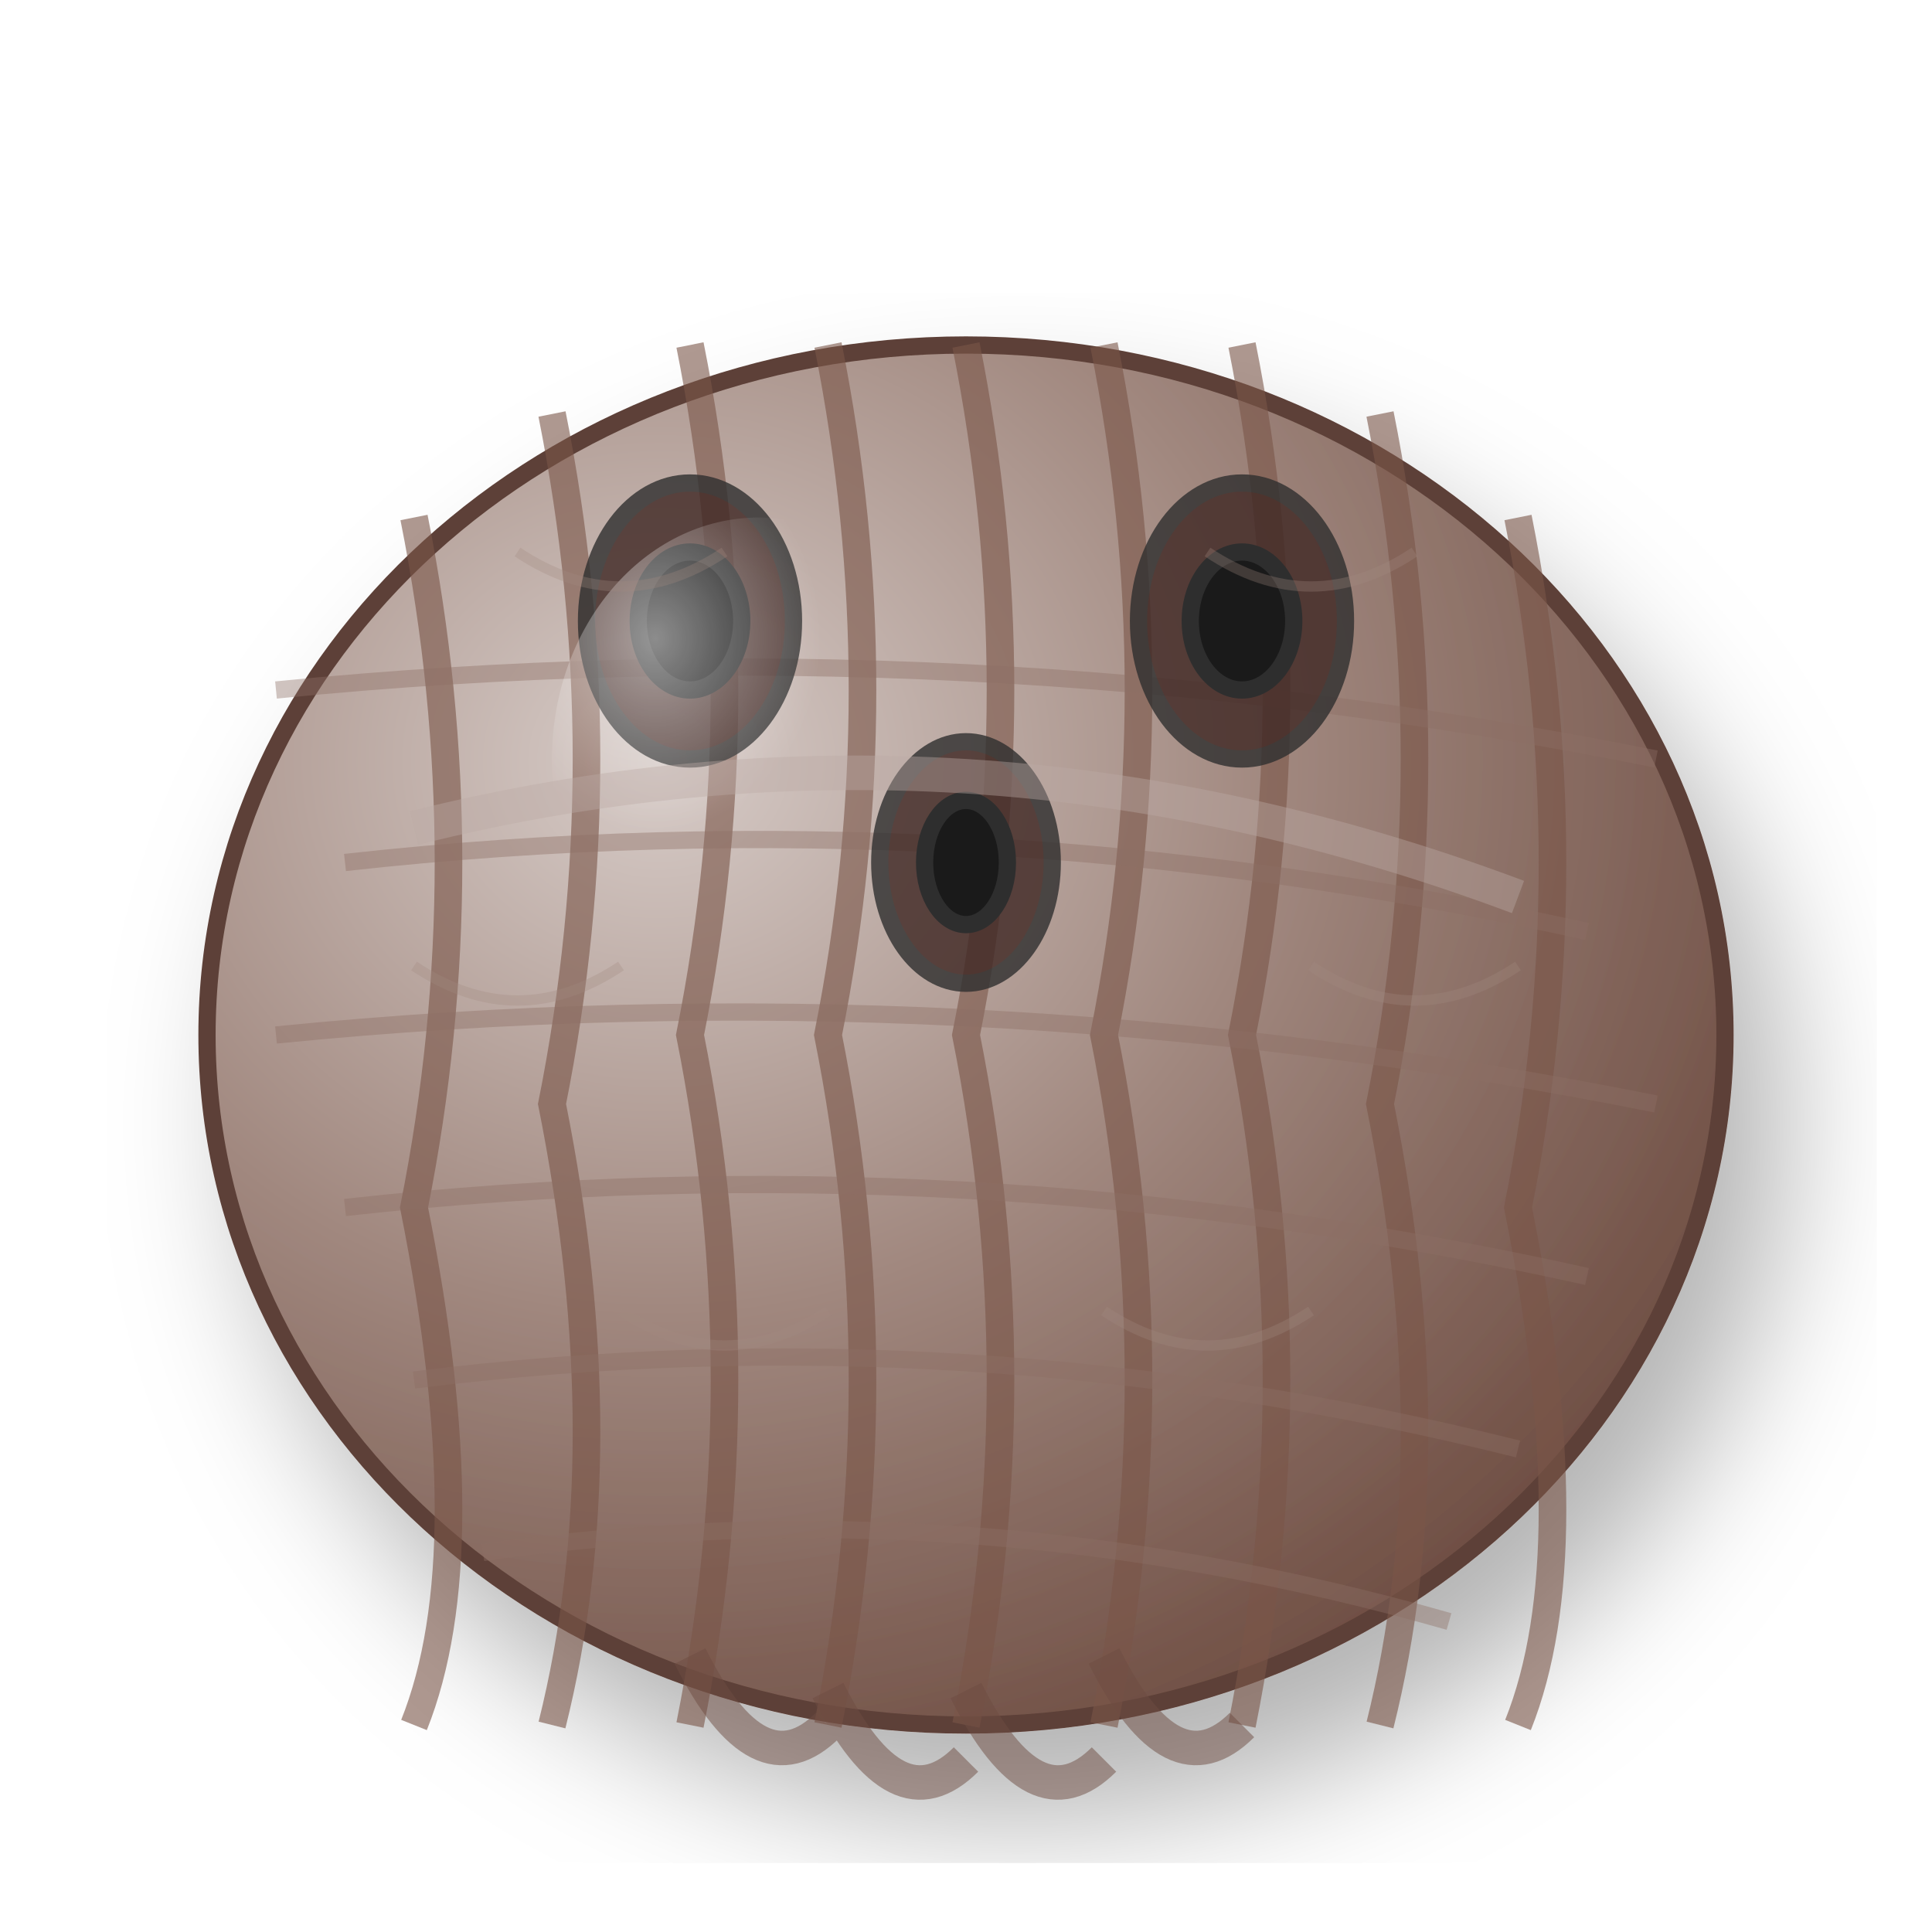
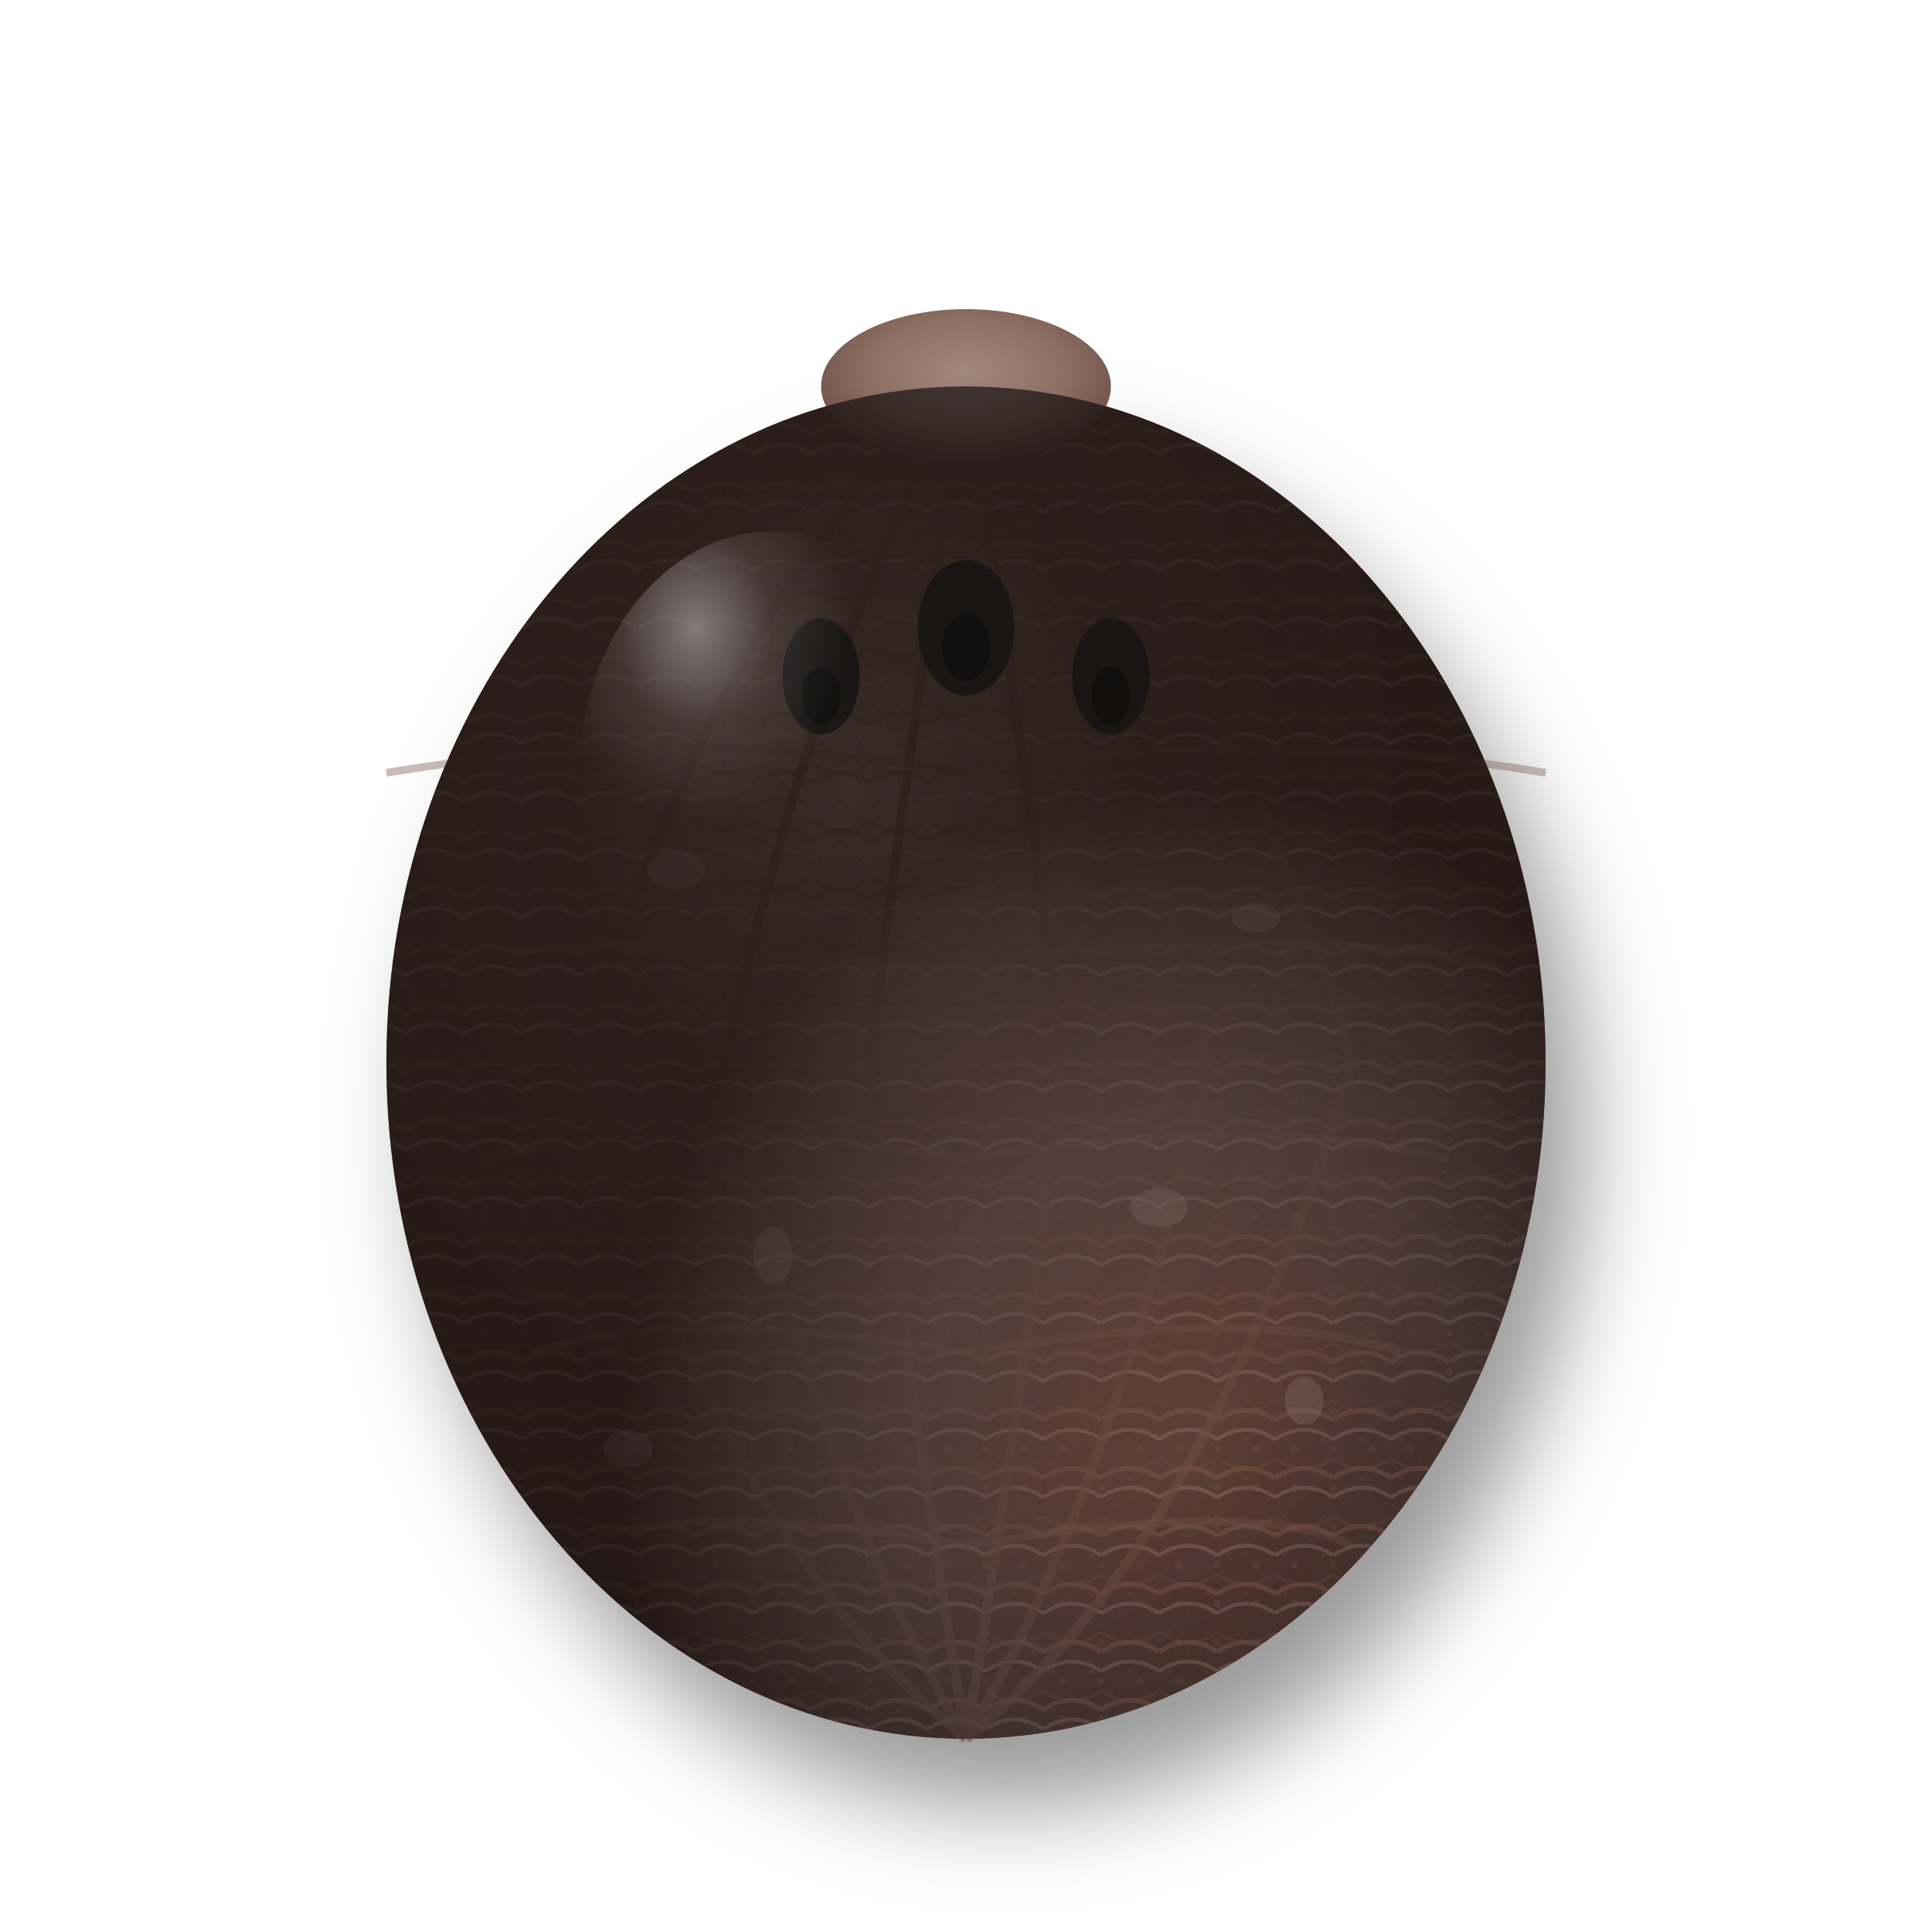
- <svg xmlns="http://www.w3.org/2000/svg" width="56" height="56" viewBox="0 0 56 56">
+ <svg xmlns="http://www.w3.org/2000/svg" width="200" height="200" viewBox="0 0 200 200">
  <defs>
-     <radialGradient id="coconutGradient" cx="0.3" cy="0.3" r="0.8">
-       <stop offset="0%" stop-color="#D7CCC8" />
-       <stop offset="50%" stop-color="#A1887F" />
-       <stop offset="100%" stop-color="#6D4C41" />
+     <radialGradient id="coconutShell" cx="0.4" cy="0.3" r="0.8">
+       <stop offset="0%" stop-color="#8D6E63" />
+       <stop offset="30%" stop-color="#6D4C41" />
+       <stop offset="70%" stop-color="#5D4037" />
+       <stop offset="100%" stop-color="#3E2723" />
    </radialGradient>
-     <radialGradient id="coconutHighlight" cx="0.25" cy="0.25" r="0.4">
-       <stop offset="0%" stop-color="#FFFFFF" stop-opacity="0.5" />
+     <radialGradient id="coconutFiber" cx="0.5" cy="0.4" r="0.7">
+       <stop offset="0%" stop-color="#A1887F" />
+       <stop offset="50%" stop-color="#8D6E63" />
+       <stop offset="100%" stop-color="#5D4037" />
+     </radialGradient>
+     <radialGradient id="coconutHighlight" cx="0.3" cy="0.2" r="0.4">
+       <stop offset="0%" stop-color="#FFFFFF" stop-opacity="0.4" />
+       <stop offset="50%" stop-color="#FFFFFF" stop-opacity="0.1" />
      <stop offset="100%" stop-color="#FFFFFF" stop-opacity="0" />
    </radialGradient>
-     <radialGradient id="fiberGradient" cx="0.5" cy="0.5" r="0.8">
-       <stop offset="0%" stop-color="#8D6E63" />
-       <stop offset="100%" stop-color="#5D4037" />
+     <radialGradient id="coconutShadow" cx="0.7" cy="0.8" r="0.5">
+       <stop offset="0%" stop-color="#3E2723" stop-opacity="0" />
+       <stop offset="50%" stop-color="#2E2E2E" stop-opacity="0.4" />
+       <stop offset="100%" stop-color="#000000" stop-opacity="0.6" />
    </radialGradient>
-     <filter id="coconutShadow">
-       <feDropShadow dx="1.5" dy="2.5" stdDeviation="2" flood-color="#000000" flood-opacity="0.3" />
+     <filter id="dropShadow" x="-50%" y="-50%" width="200%" height="200%">
+       <feDropShadow dx="4" dy="7" stdDeviation="5" flood-color="#000000" flood-opacity="0.4" />
    </filter>
+     <pattern id="fiberTexture" patternUnits="userSpaceOnUse" width="6" height="6">
+       <path d="M0 3 Q3 1 6 3" stroke="#795548" stroke-width="0.5" fill="none" opacity="0.6" />
+       <path d="M0 1 Q3 3 6 1" stroke="#6D4C41" stroke-width="0.3" fill="none" opacity="0.4" />
+       <path d="M0 5 Q3 3 6 5" stroke="#8D6E63" stroke-width="0.4" fill="none" opacity="0.5" />
+     </pattern>
+     <pattern id="roughTexture" patternUnits="userSpaceOnUse" width="4" height="4">
+       <circle cx="2" cy="2" r="0.4" fill="#795548" opacity="0.3" />
+       <circle cx="1" cy="1" r="0.2" fill="#6D4C41" opacity="0.4" />
+       <circle cx="3" cy="3" r="0.3" fill="#5D4037" opacity="0.2" />
+     </pattern>
  </defs>
-   <ellipse cx="28" cy="30" rx="22" ry="20" fill="url(#coconutGradient)" stroke="#5D4037" stroke-width="0.5" filter="url(#coconutShadow)" />
-   <g stroke="#795548" stroke-width="0.8" fill="none" opacity="0.6">
-     <path d="M12 15 Q14 25 12 35 Q14 45 12 50" />
-     <path d="M16 12 Q18 22 16 32 Q18 42 16 50" />
-     <path d="M20 10 Q22 20 20 30 Q22 40 20 50" />
-     <path d="M24 10 Q26 20 24 30 Q26 40 24 50" />
-     <path d="M28 10 Q30 20 28 30 Q30 40 28 50" />
-     <path d="M32 10 Q34 20 32 30 Q34 40 32 50" />
-     <path d="M36 10 Q38 20 36 30 Q38 40 36 50" />
-     <path d="M40 12 Q42 22 40 32 Q42 42 40 50" />
-     <path d="M44 15 Q46 25 44 35 Q46 45 44 50" />
+   <ellipse cx="100" cy="110" rx="60" ry="70" fill="url(#coconutShell)" filter="url(#dropShadow)" />
+   <ellipse cx="100" cy="110" rx="60" ry="70" fill="url(#fiberTexture)" />
+   <ellipse cx="100" cy="110" rx="60" ry="70" fill="url(#roughTexture)" />
+   <g stroke="#6D4C41" stroke-width="1" fill="none" opacity="0.6">
+     <path d="M100 40 Q95 70 90 110 Q95 150 100 180" />
+     <path d="M100 40 Q105 70 110 110 Q105 150 100 180" />
+     <path d="M100 40 Q85 65 75 110 Q85 155 100 180" />
+     <path d="M100 40 Q115 65 125 110 Q115 155 100 180" />
+     <path d="M100 40 Q75 60 60 110 Q75 160 100 180" />
+     <path d="M100 40 Q125 60 140 110 Q125 160 100 180" />
  </g>
-   <g stroke="#8D6E63" stroke-width="0.5" fill="none" opacity="0.4">
-     <path d="M8 20 Q28 18 48 22" />
-     <path d="M10 25 Q28 23 46 27" />
-     <path d="M8 30 Q28 28 48 32" />
-     <path d="M10 35 Q28 33 46 37" />
-     <path d="M12 40 Q28 38 44 42" />
-     <path d="M14 45 Q28 43 42 47" />
+   <g stroke="#795548" stroke-width="0.8" fill="none" opacity="0.4">
+     <path d="M40 80 Q70 75 100 80 Q130 75 160 80" />
+     <path d="M45 100 Q70 95 100 100 Q130 95 155 100" />
+     <path d="M50 120 Q70 115 100 120 Q130 115 150 120" />
+     <path d="M55 140 Q70 135 100 140 Q130 135 145 140" />
+     <path d="M60 160 Q70 155 100 160 Q130 155 140 160" />
  </g>
-   <g fill="#3E2723" stroke="#2E2E2E" stroke-width="0.5">
-     <ellipse cx="20" cy="18" rx="3" ry="4" opacity="0.8" />
-     <ellipse cx="20" cy="18" rx="1.5" ry="2" fill="#1A1A1A" />
-     <ellipse cx="36" cy="18" rx="3" ry="4" opacity="0.8" />
-     <ellipse cx="36" cy="18" rx="1.5" ry="2" fill="#1A1A1A" />
-     <ellipse cx="28" cy="25" rx="2.5" ry="3.5" opacity="0.8" />
-     <ellipse cx="28" cy="25" rx="1.2" ry="1.8" fill="#1A1A1A" />
+   <ellipse cx="100" cy="40" rx="15" ry="8" fill="url(#coconutFiber)" />
+   <g fill="#2E2E2E">
+     <ellipse cx="85" cy="70" rx="4" ry="6" opacity="0.8" />
+     <ellipse cx="100" cy="65" rx="5" ry="7" opacity="0.8" />
+     <ellipse cx="115" cy="70" rx="4" ry="6" opacity="0.8" />
  </g>
-   <ellipse cx="22" cy="22" rx="6" ry="7" fill="url(#coconutHighlight)" />
-   <g stroke="#A1887F" stroke-width="0.3" fill="none" opacity="0.3">
-     <path d="M15 16 Q18 18 21 16" />
-     <path d="M35 16 Q38 18 41 16" />
-     <path d="M12 28 Q15 30 18 28" />
-     <path d="M38 28 Q41 30 44 28" />
-     <path d="M18 38 Q21 40 24 38" />
-     <path d="M32 38 Q35 40 38 38" />
+   <g fill="#1A1A1A">
+     <ellipse cx="85" cy="72" rx="2" ry="3" opacity="0.6" />
+     <ellipse cx="100" cy="67" rx="2.5" ry="3.5" opacity="0.6" />
+     <ellipse cx="115" cy="72" rx="2" ry="3" opacity="0.6" />
  </g>
-   <g stroke="#6D4C41" stroke-width="1" fill="none" opacity="0.5">
-     <path d="M20 48 Q22 52 24 50" />
-     <path d="M24 49 Q26 53 28 51" />
-     <path d="M28 49 Q30 53 32 51" />
-     <path d="M32 48 Q34 52 36 50" />
+   <g fill="#A1887F" opacity="0.3">
+     <ellipse cx="70" cy="90" rx="3" ry="2" />
+     <ellipse cx="130" cy="95" rx="2.5" ry="1.5" />
+     <ellipse cx="80" cy="130" rx="2" ry="3" />
+     <ellipse cx="120" cy="125" rx="3" ry="2" />
+     <ellipse cx="65" cy="150" rx="2.5" ry="2" />
+     <ellipse cx="135" cy="145" rx="2" ry="2.5" />
  </g>
-   <path d="M12 24 Q28 20 44 26" stroke="#BCAAA4" stroke-width="1" fill="none" opacity="0.4" />
+   <ellipse cx="100" cy="110" rx="60" ry="70" fill="url(#coconutShadow)" />
+   <ellipse cx="80" cy="80" rx="20" ry="25" fill="url(#coconutHighlight)" />
</svg>
